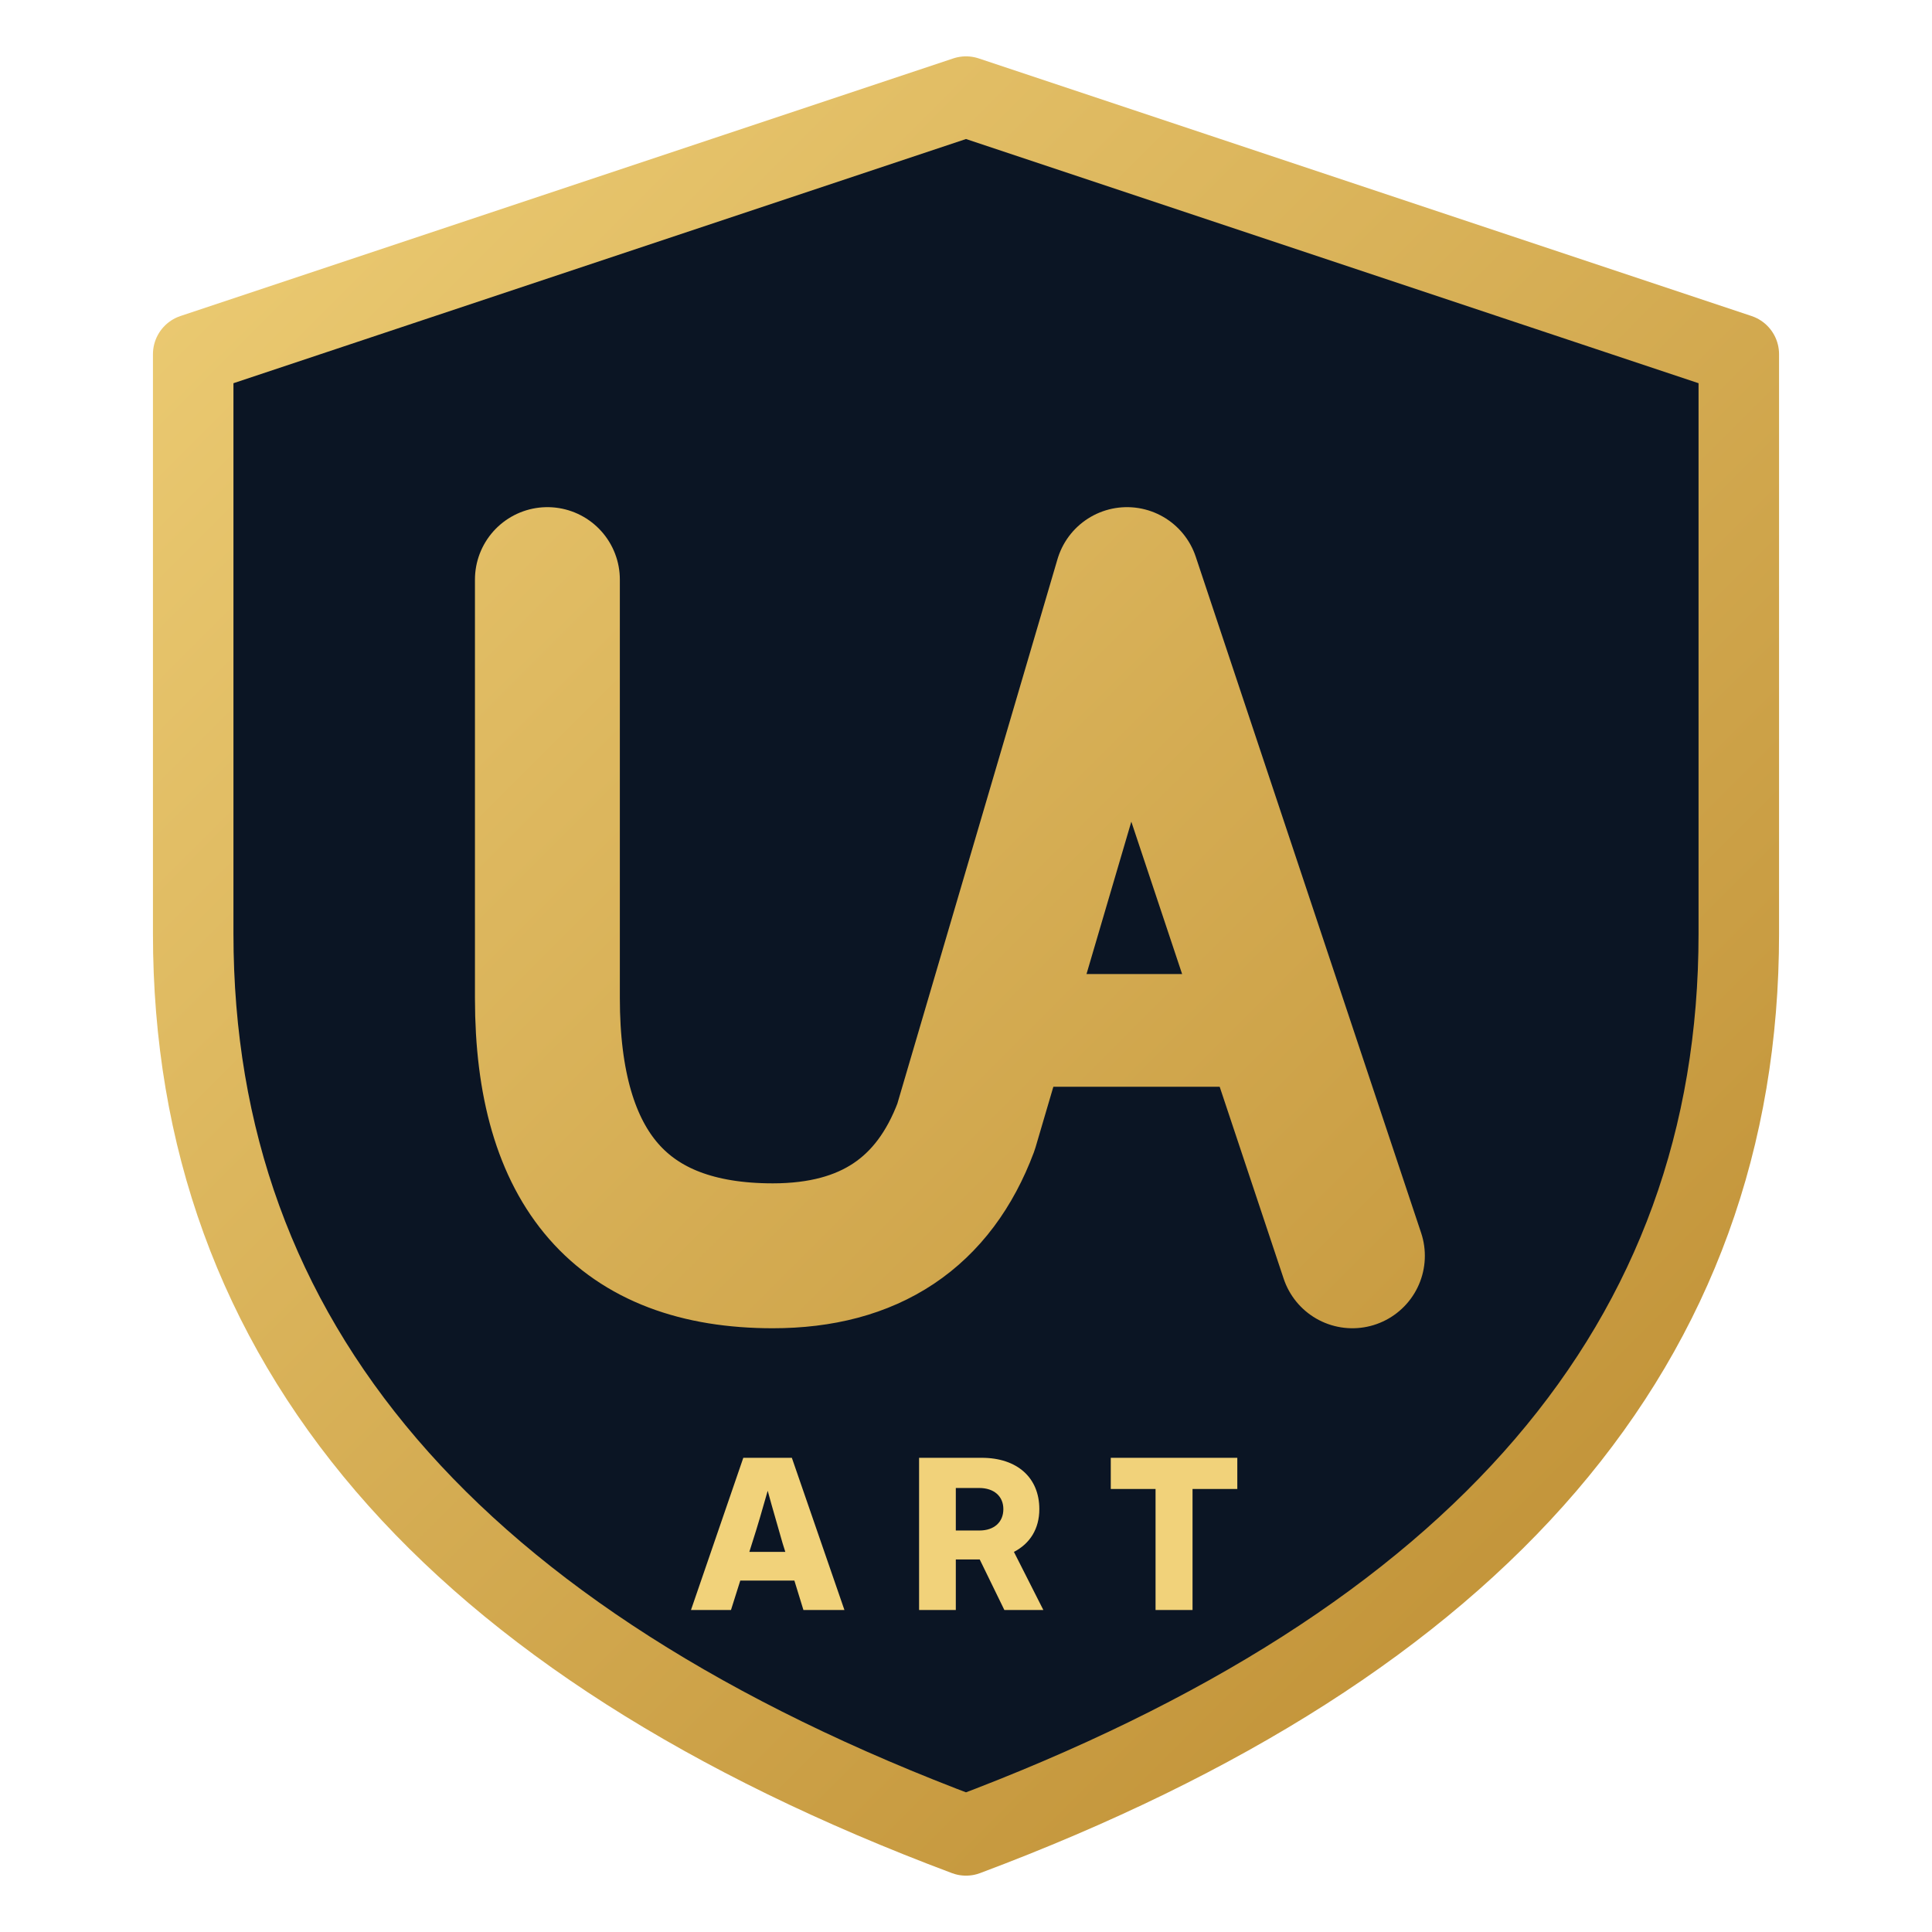
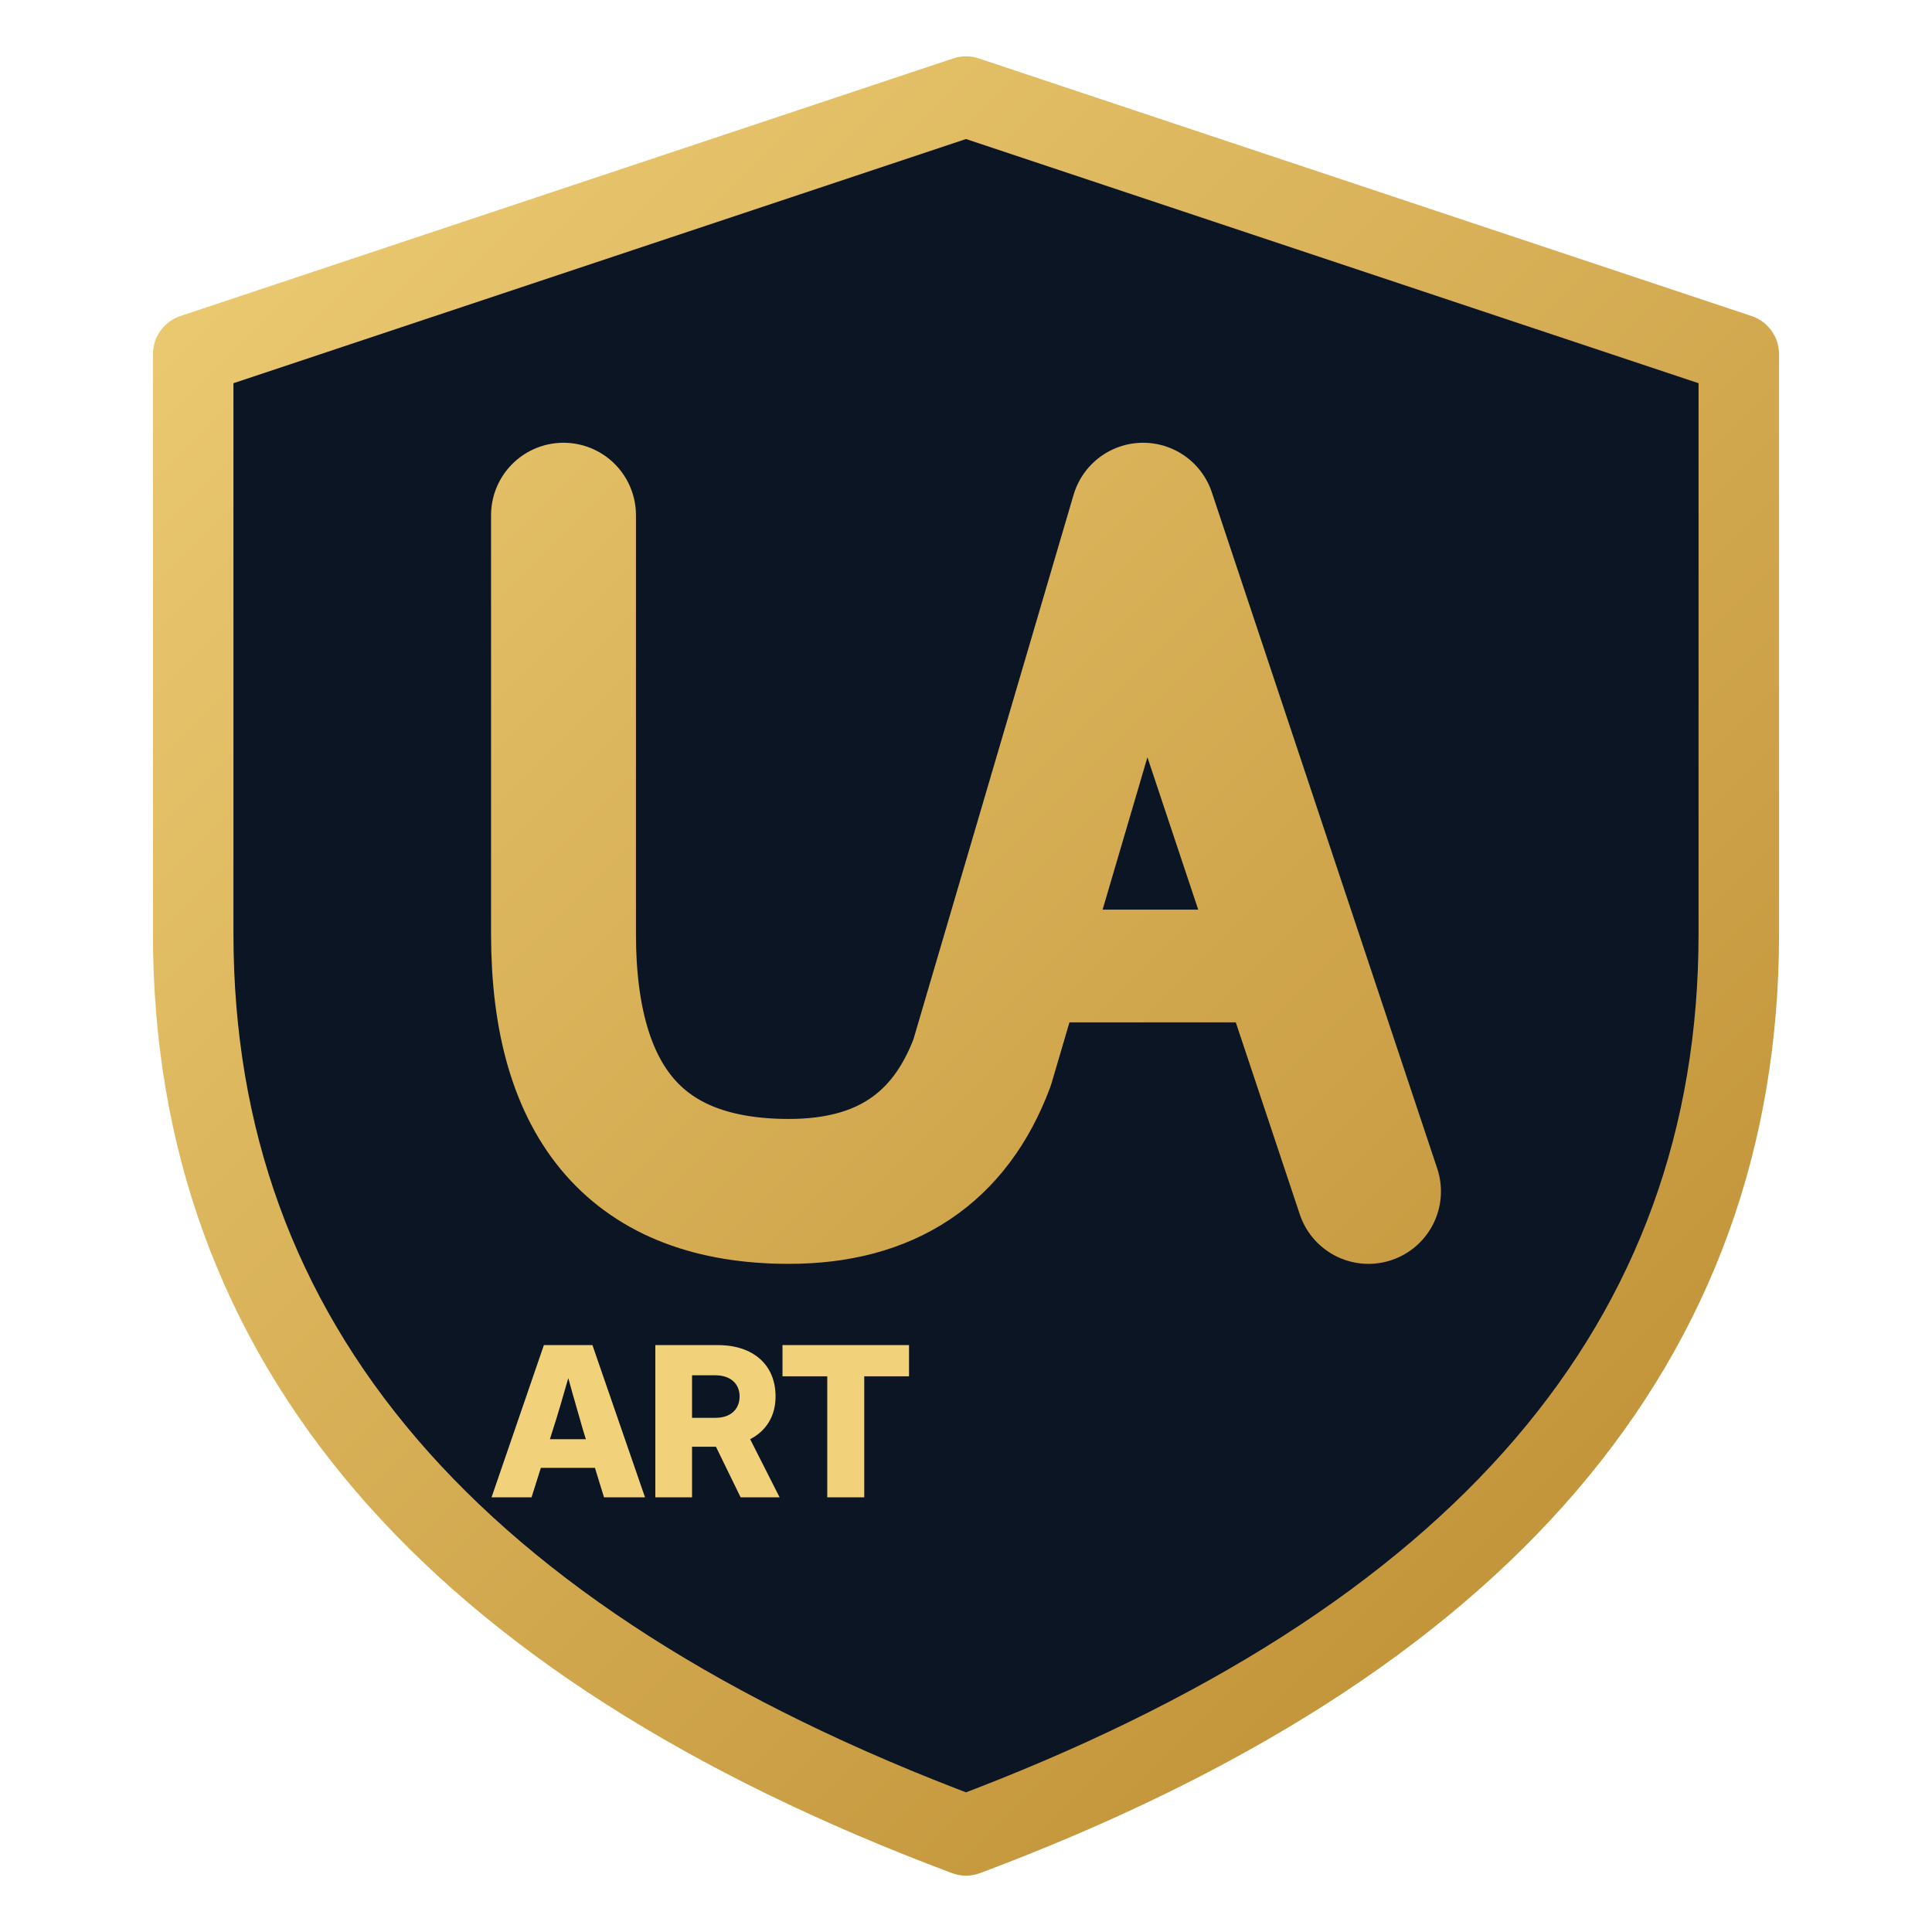
<svg xmlns="http://www.w3.org/2000/svg" viewBox="0 0 120 120">
  <defs>
    <linearGradient id="g" gradientUnits="userSpaceOnUse" x1="0" y1="0" x2="120" y2="120">
      <stop offset="0" stop-color="#F1D27A" />
      <stop offset="1" stop-color="#B8862B" />
    </linearGradient>
  </defs>
  <path d="M60 6 L108 22 V58 Q108 96 60 114 Q12 96 12 58 V22 Z" fill="#0B1524" stroke="url(#g)" stroke-width="5" stroke-linejoin="round" />
-   <path d="M34 36 V62 Q34 78 48 78 Q57 78 60 70 L70 36 L84 78" fill="none" stroke="url(#g)" stroke-width="9" stroke-linecap="round" stroke-linejoin="round" />
-   <path d="M65 64 H79" stroke="url(#g)" stroke-width="7" stroke-linecap="round" />
-   <text x="60" y="100" text-anchor="middle" font-family="Inter Display" font-weight="800" font-size="13" letter-spacing="4" fill="#F1D27A">ART</text>
+   <g transform="translate(1 -4)">
+     <path d="M34 36 V62 Q34 78 48 78 Q57 78 60 70 L70 36 L84 78" fill="none" stroke="url(#g)" stroke-width="9" stroke-linecap="round" stroke-linejoin="round" />
+     <path d="M65 64 H79" stroke="url(#g)" stroke-width="7" stroke-linecap="round" />
+   </g>
+   <text x="30.5" y="93" textLength="59" lengthAdjust="spacing" font-family="Inter Display" font-weight="800" font-size="13" fill="#F1D27A">ART</text>
</svg>
